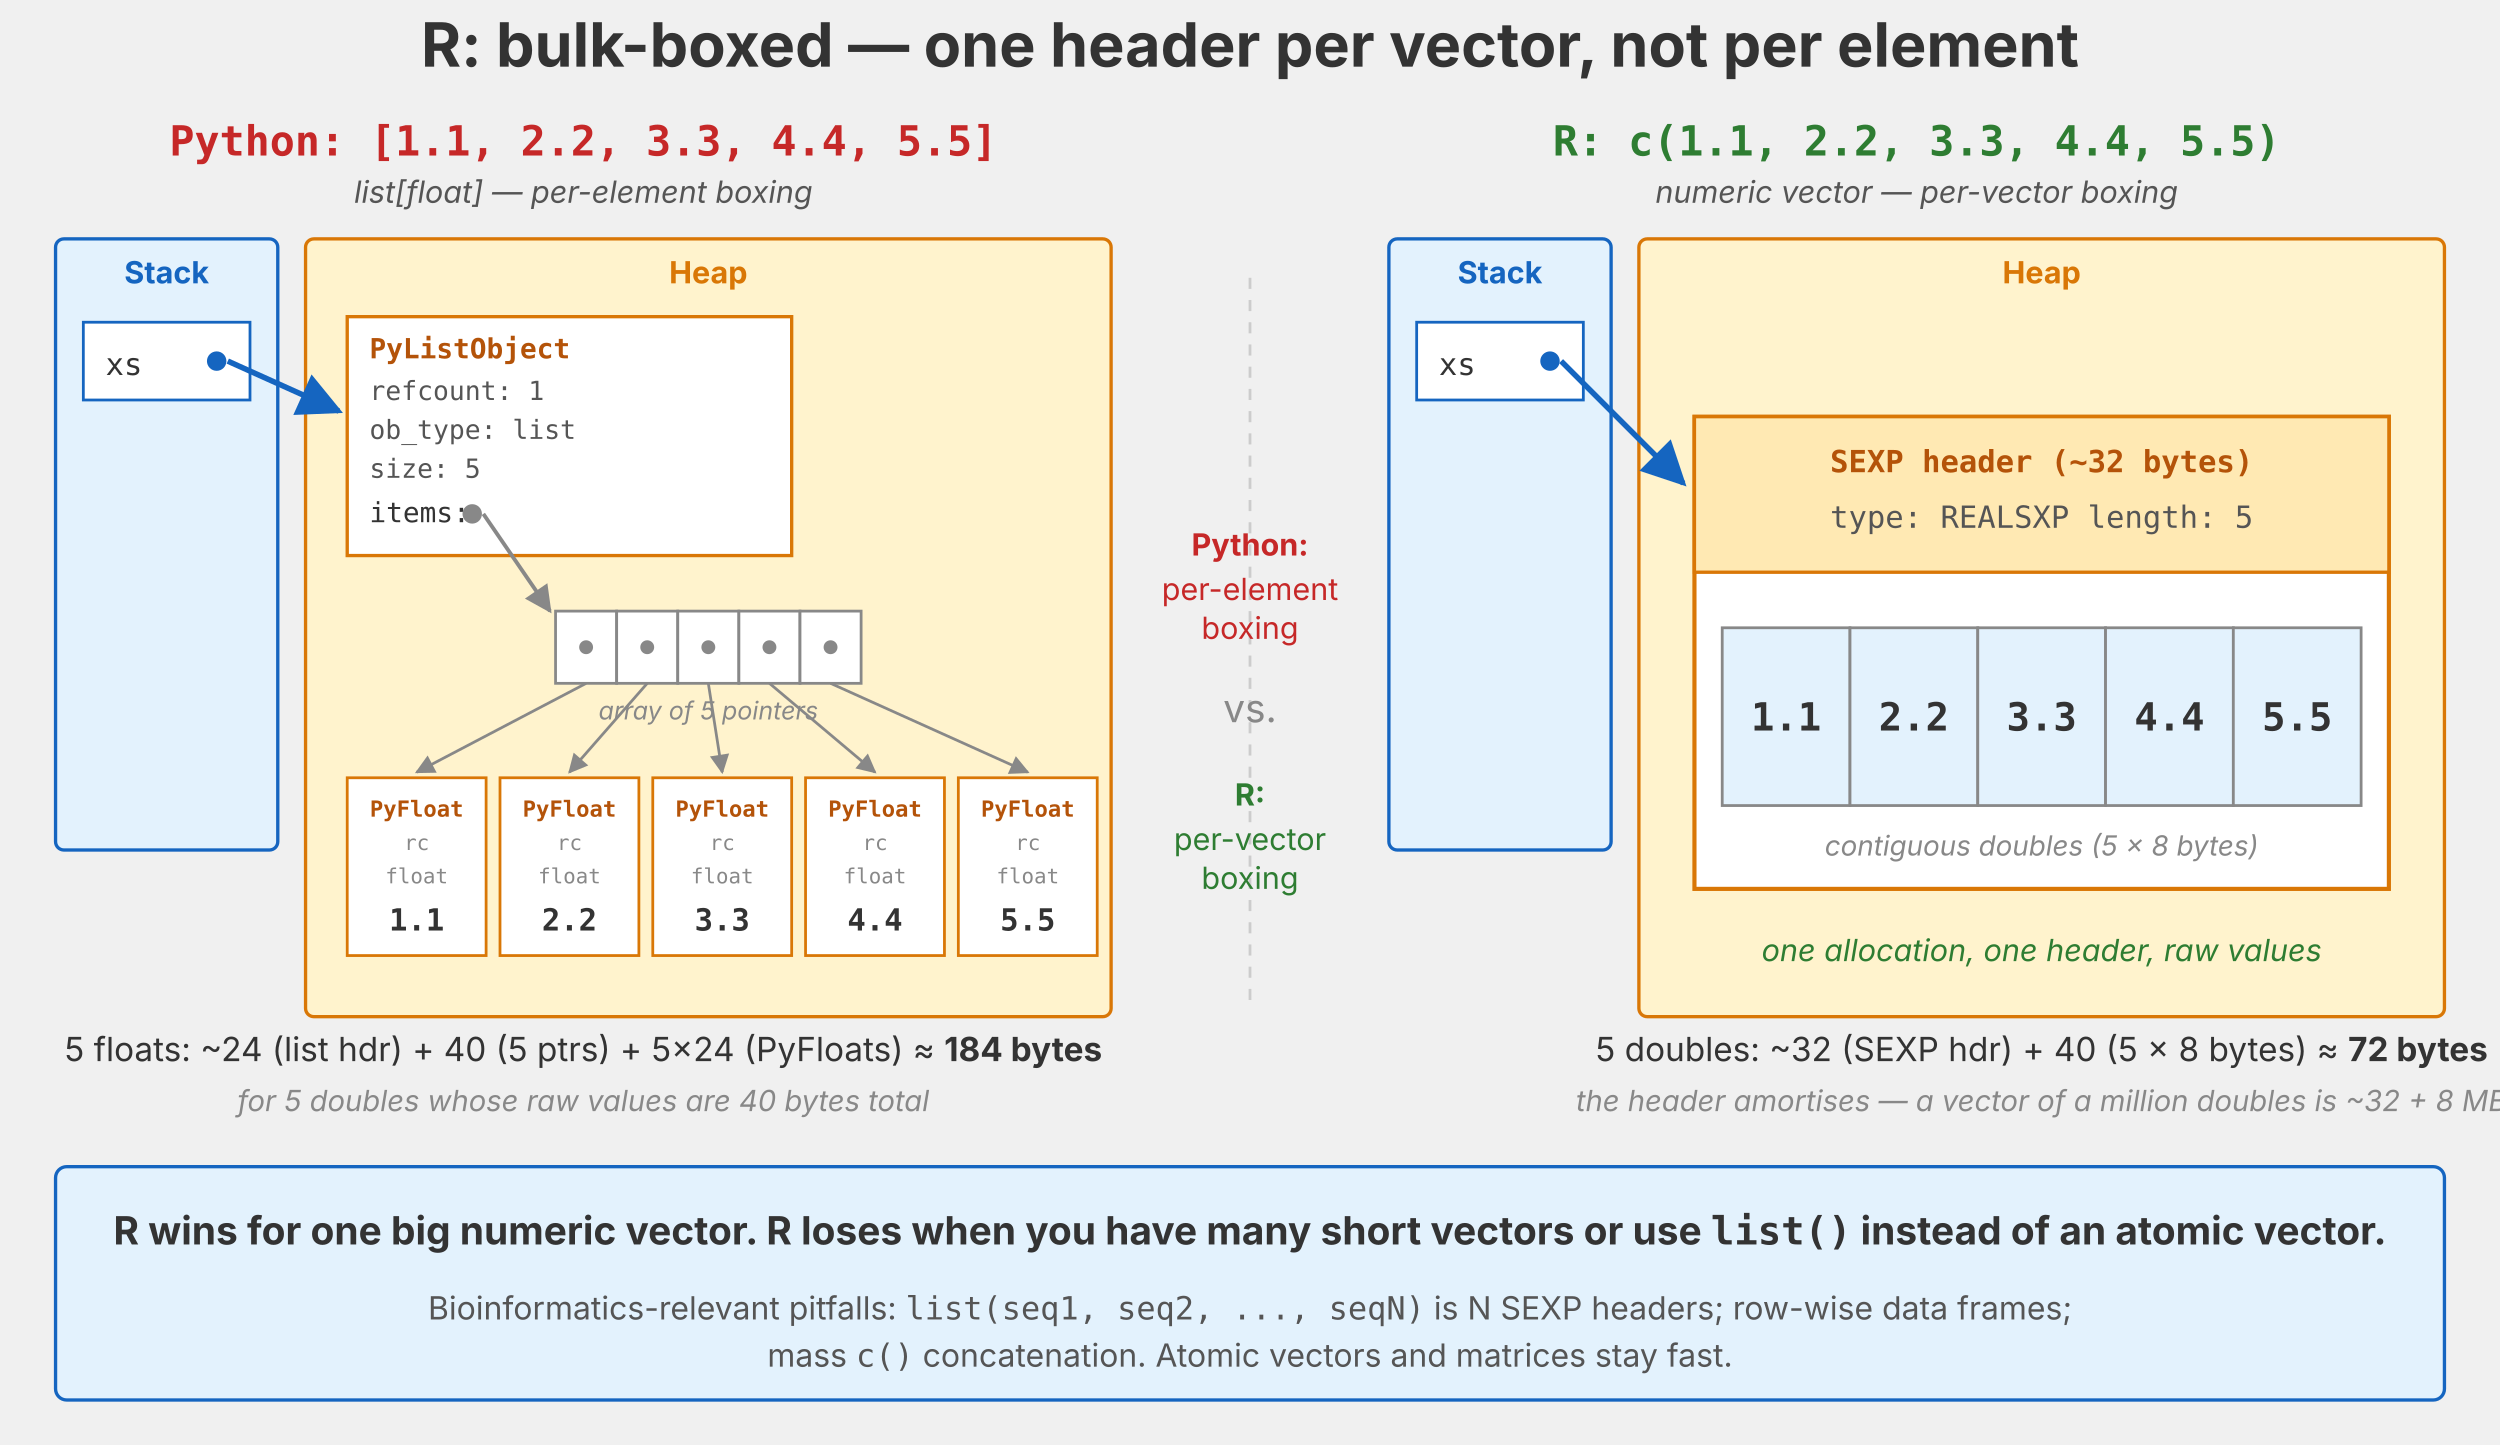
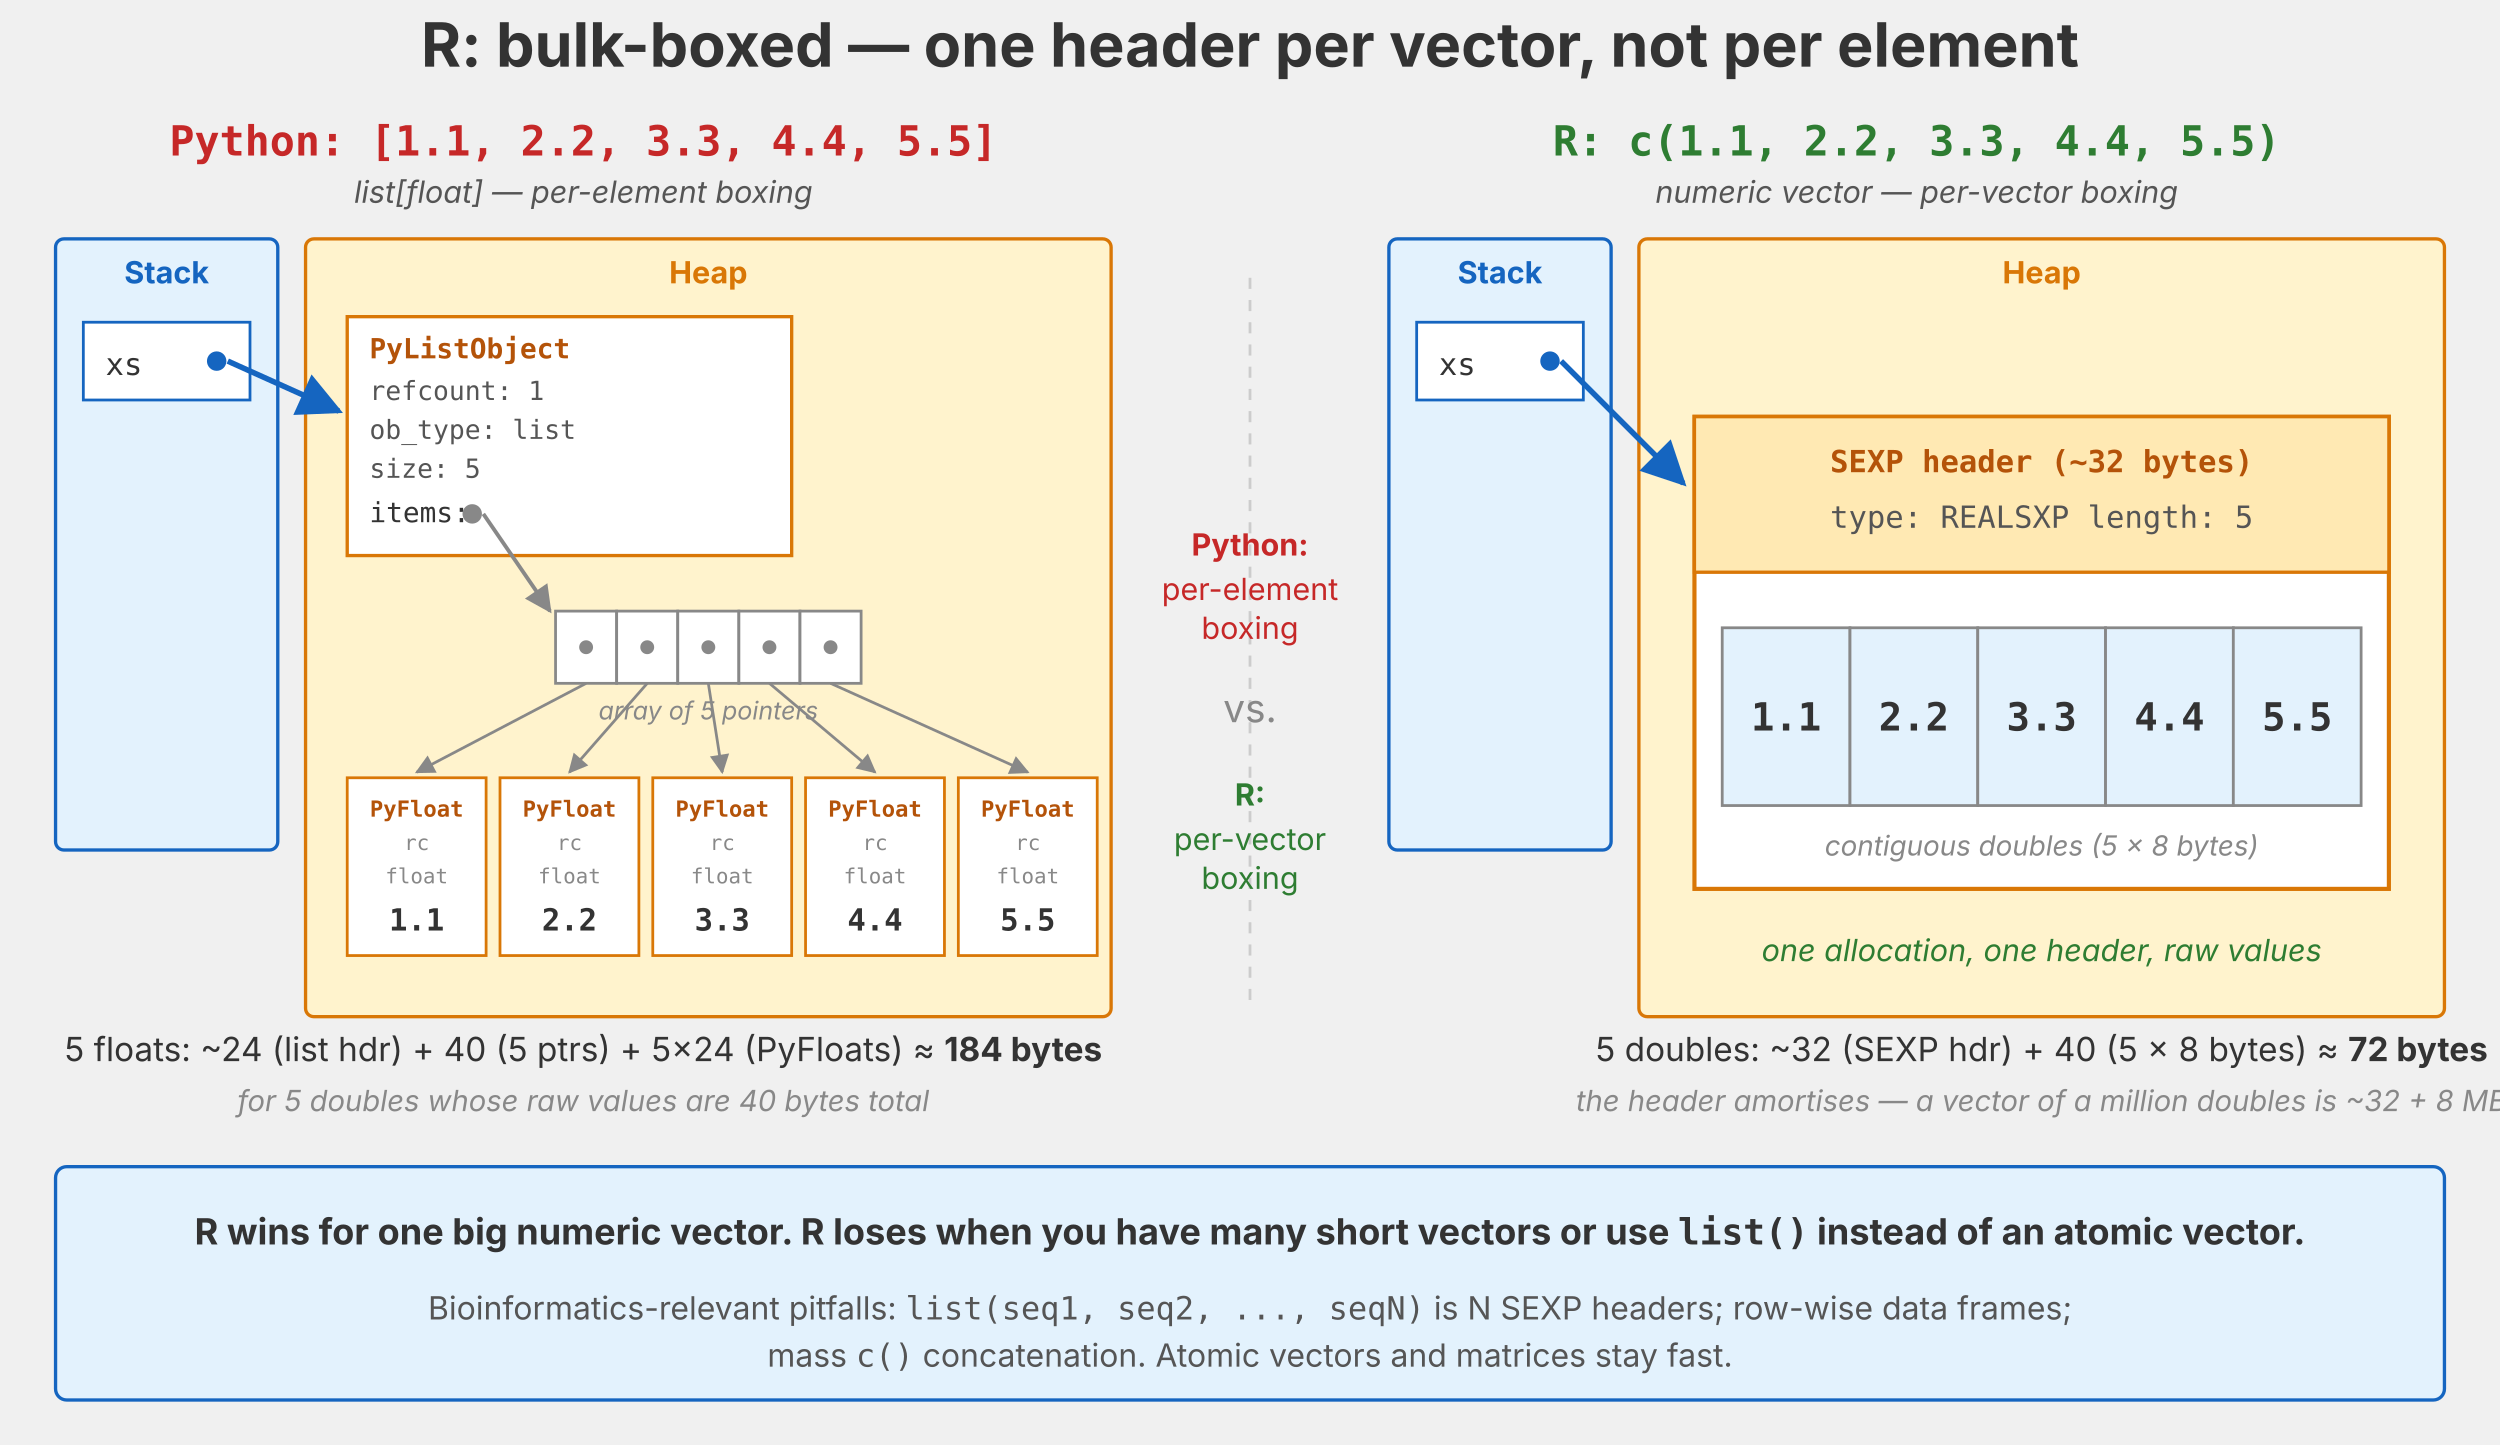
<svg xmlns="http://www.w3.org/2000/svg" viewBox="0 0 900 520" font-family="system-ui, -apple-system, sans-serif">
  <defs>
    <marker id="rv-arrow" viewBox="0 0 10 10" refX="9" refY="5" markerWidth="8" markerHeight="8" orient="auto-start-reverse">
      <path d="M 0 0 L 10 5 L 0 10 z" fill="#1565c0" />
    </marker>
    <marker id="rv-arrow-sm" viewBox="0 0 10 10" refX="9" refY="5" markerWidth="7" markerHeight="7" orient="auto-start-reverse">
      <path d="M 0 0 L 10 5 L 0 10 z" fill="#888" />
    </marker>
  </defs>
  <text x="450" y="24" text-anchor="middle" font-size="22" font-weight="700" fill="#333">
    R: bulk-boxed — one header per vector, not per element
  </text>
  <text x="210" y="56" text-anchor="middle" font-size="15" font-weight="700" font-family="ui-monospace, monospace" fill="#c62828">
    Python: [1.1, 2.2, 3.3, 4.4, 5.5]
  </text>
  <text x="210" y="73" text-anchor="middle" font-size="11" fill="#555" font-style="italic">
    list[float] — per-element boxing
  </text>
  <text x="690" y="56" text-anchor="middle" font-size="15" font-weight="700" font-family="ui-monospace, monospace" fill="#2e7d32">
    R: c(1.1, 2.2, 3.3, 4.4, 5.5)
  </text>
  <text x="690" y="73" text-anchor="middle" font-size="11" fill="#555" font-style="italic">
    numeric vector — per-vector boxing
  </text>
  <rect x="20" y="86" width="80" height="220" fill="#e3f2fd" stroke="#1565c0" stroke-width="1.2" rx="3" />
  <text x="60" y="102" text-anchor="middle" font-size="11" font-weight="700" fill="#1565c0">
    Stack
  </text>
  <rect x="30" y="116" width="60" height="28" fill="white" stroke="#1565c0" stroke-width="1" />
  <text x="38" y="135" font-size="11" font-family="ui-monospace, monospace" fill="#333">
    xs
  </text>
  <circle cx="78" cy="130" r="3.5" fill="#1565c0" />
  <rect x="110" y="86" width="290" height="280" fill="#fff3cd" stroke="#d97706" stroke-width="1.2" rx="3" />
  <text x="255" y="102" text-anchor="middle" font-size="11" font-weight="700" fill="#d97706">
    Heap
  </text>
  <rect x="125" y="114" width="160" height="86" fill="white" stroke="#d97706" stroke-width="1.2" />
  <text x="133" y="129" font-size="10" font-weight="700" font-family="ui-monospace, monospace" fill="#b45309">PyListObject</text>
  <text x="133" y="144" font-size="9.5" font-family="ui-monospace, monospace" fill="#555">refcount: 1</text>
  <text x="133" y="158" font-size="9.5" font-family="ui-monospace, monospace" fill="#555">ob_type: list</text>
  <text x="133" y="172" font-size="9.5" font-family="ui-monospace, monospace" fill="#555">size: 5</text>
  <text x="133" y="188" font-size="10" font-family="ui-monospace, monospace" fill="#333">items:</text>
  <circle cx="170" cy="185" r="3.5" fill="#888" />
  <line x1="174" y1="185" x2="198" y2="220" stroke="#888" stroke-width="1.4" marker-end="url(#rv-arrow-sm)" />
  <g stroke="#888" stroke-width="1">
    <rect x="200" y="220" width="22" height="26" fill="white" />
    <rect x="222" y="220" width="22" height="26" fill="white" />
    <rect x="244" y="220" width="22" height="26" fill="white" />
    <rect x="266" y="220" width="22" height="26" fill="white" />
    <rect x="288" y="220" width="22" height="26" fill="white" />
  </g>
  <circle cx="211" cy="233" r="2.5" fill="#888" />
  <circle cx="233" cy="233" r="2.5" fill="#888" />
  <circle cx="255" cy="233" r="2.5" fill="#888" />
  <circle cx="277" cy="233" r="2.5" fill="#888" />
  <circle cx="299" cy="233" r="2.5" fill="#888" />
  <text x="255" y="259" text-anchor="middle" font-size="9" fill="#888" font-style="italic">
    array of 5 pointers
  </text>
  <g>
    <rect x="125" y="280" width="50" height="64" fill="white" stroke="#d97706" stroke-width="1" />
    <text x="150" y="294" text-anchor="middle" font-size="8" font-weight="700" font-family="ui-monospace, monospace" fill="#b45309">PyFloat</text>
    <text x="150" y="306" text-anchor="middle" font-size="7.5" font-family="ui-monospace, monospace" fill="#888">rc</text>
    <text x="150" y="318" text-anchor="middle" font-size="7.5" font-family="ui-monospace, monospace" fill="#888">float</text>
    <text x="150" y="335" text-anchor="middle" font-size="11" font-weight="700" font-family="ui-monospace, monospace" fill="#333">1.1</text>
    <rect x="180" y="280" width="50" height="64" fill="white" stroke="#d97706" stroke-width="1" />
    <text x="205" y="294" text-anchor="middle" font-size="8" font-weight="700" font-family="ui-monospace, monospace" fill="#b45309">PyFloat</text>
    <text x="205" y="306" text-anchor="middle" font-size="7.5" font-family="ui-monospace, monospace" fill="#888">rc</text>
    <text x="205" y="318" text-anchor="middle" font-size="7.5" font-family="ui-monospace, monospace" fill="#888">float</text>
    <text x="205" y="335" text-anchor="middle" font-size="11" font-weight="700" font-family="ui-monospace, monospace" fill="#333">2.2</text>
    <rect x="235" y="280" width="50" height="64" fill="white" stroke="#d97706" stroke-width="1" />
    <text x="260" y="294" text-anchor="middle" font-size="8" font-weight="700" font-family="ui-monospace, monospace" fill="#b45309">PyFloat</text>
    <text x="260" y="306" text-anchor="middle" font-size="7.5" font-family="ui-monospace, monospace" fill="#888">rc</text>
    <text x="260" y="318" text-anchor="middle" font-size="7.5" font-family="ui-monospace, monospace" fill="#888">float</text>
    <text x="260" y="335" text-anchor="middle" font-size="11" font-weight="700" font-family="ui-monospace, monospace" fill="#333">3.3</text>
    <rect x="290" y="280" width="50" height="64" fill="white" stroke="#d97706" stroke-width="1" />
    <text x="315" y="294" text-anchor="middle" font-size="8" font-weight="700" font-family="ui-monospace, monospace" fill="#b45309">PyFloat</text>
    <text x="315" y="306" text-anchor="middle" font-size="7.5" font-family="ui-monospace, monospace" fill="#888">rc</text>
    <text x="315" y="318" text-anchor="middle" font-size="7.5" font-family="ui-monospace, monospace" fill="#888">float</text>
    <text x="315" y="335" text-anchor="middle" font-size="11" font-weight="700" font-family="ui-monospace, monospace" fill="#333">4.4</text>
    <rect x="345" y="280" width="50" height="64" fill="white" stroke="#d97706" stroke-width="1" />
    <text x="370" y="294" text-anchor="middle" font-size="8" font-weight="700" font-family="ui-monospace, monospace" fill="#b45309">PyFloat</text>
    <text x="370" y="306" text-anchor="middle" font-size="7.5" font-family="ui-monospace, monospace" fill="#888">rc</text>
    <text x="370" y="318" text-anchor="middle" font-size="7.5" font-family="ui-monospace, monospace" fill="#888">float</text>
    <text x="370" y="335" text-anchor="middle" font-size="11" font-weight="700" font-family="ui-monospace, monospace" fill="#333">5.5</text>
  </g>
  <line x1="211" y1="246" x2="150" y2="278" stroke="#888" stroke-width="1" marker-end="url(#rv-arrow-sm)" />
  <line x1="233" y1="246" x2="205" y2="278" stroke="#888" stroke-width="1" marker-end="url(#rv-arrow-sm)" />
  <line x1="255" y1="246" x2="260" y2="278" stroke="#888" stroke-width="1" marker-end="url(#rv-arrow-sm)" />
  <line x1="277" y1="246" x2="315" y2="278" stroke="#888" stroke-width="1" marker-end="url(#rv-arrow-sm)" />
  <line x1="299" y1="246" x2="370" y2="278" stroke="#888" stroke-width="1" marker-end="url(#rv-arrow-sm)" />
  <line x1="82" y1="130" x2="122" y2="148" stroke="#1565c0" stroke-width="2" marker-end="url(#rv-arrow)" />
  <text x="210" y="382" text-anchor="middle" font-size="12" fill="#333">
    5 floats: ~24 (list hdr) + 40 (5 ptrs) + 5×24 (PyFloats) ≈ <tspan font-weight="700">184 bytes</tspan>
  </text>
  <text x="210" y="400" text-anchor="middle" font-size="10.5" fill="#888" font-style="italic">
    for 5 doubles whose raw values are 40 bytes total
  </text>
  <line x1="450" y1="100" x2="450" y2="360" stroke="#ccc" stroke-width="1" stroke-dasharray="4,4" />
  <text x="450" y="200" text-anchor="middle" font-size="11" font-weight="700" fill="#c62828">
    Python:
  </text>
  <text x="450" y="216" text-anchor="middle" font-size="11" fill="#c62828">
    per-element
  </text>
  <text x="450" y="230" text-anchor="middle" font-size="11" fill="#c62828">
    boxing
  </text>
  <text x="450" y="260" text-anchor="middle" font-size="14" fill="#888">vs.</text>
  <text x="450" y="290" text-anchor="middle" font-size="11" font-weight="700" fill="#2e7d32">
    R:
  </text>
  <text x="450" y="306" text-anchor="middle" font-size="11" fill="#2e7d32">
    per-vector
  </text>
  <text x="450" y="320" text-anchor="middle" font-size="11" fill="#2e7d32">
    boxing
  </text>
  <rect x="500" y="86" width="80" height="220" fill="#e3f2fd" stroke="#1565c0" stroke-width="1.2" rx="3" />
  <text x="540" y="102" text-anchor="middle" font-size="11" font-weight="700" fill="#1565c0">
    Stack
  </text>
  <rect x="510" y="116" width="60" height="28" fill="white" stroke="#1565c0" stroke-width="1" />
  <text x="518" y="135" font-size="11" font-family="ui-monospace, monospace" fill="#333">
    xs
  </text>
  <circle cx="558" cy="130" r="3.5" fill="#1565c0" />
  <rect x="590" y="86" width="290" height="280" fill="#fff3cd" stroke="#d97706" stroke-width="1.2" rx="3" />
  <text x="735" y="102" text-anchor="middle" font-size="11" font-weight="700" fill="#d97706">
    Heap
  </text>
  <rect x="610" y="150" width="250" height="170" fill="white" stroke="#d97706" stroke-width="1.5" />
  <rect x="610" y="150" width="250" height="56" fill="#ffe9b3" stroke="#d97706" stroke-width="1.2" />
  <text x="735" y="170" text-anchor="middle" font-size="11" font-weight="700" font-family="ui-monospace, monospace" fill="#b45309">
    SEXP header (~32 bytes)
  </text>
  <text x="735" y="190" text-anchor="middle" font-size="11" font-family="ui-monospace, monospace" fill="#555">
    type: REALSXP   length: 5
  </text>
  <g stroke="#888" stroke-width="1">
    <rect x="620" y="226" width="46" height="64" fill="#e3f2fd" />
    <rect x="666" y="226" width="46" height="64" fill="#e3f2fd" />
    <rect x="712" y="226" width="46" height="64" fill="#e3f2fd" />
    <rect x="758" y="226" width="46" height="64" fill="#e3f2fd" />
    <rect x="804" y="226" width="46" height="64" fill="#e3f2fd" />
  </g>
  <text x="643" y="263" text-anchor="middle" font-size="14" font-weight="700" font-family="ui-monospace, monospace" fill="#333">1.1</text>
  <text x="689" y="263" text-anchor="middle" font-size="14" font-weight="700" font-family="ui-monospace, monospace" fill="#333">2.2</text>
  <text x="735" y="263" text-anchor="middle" font-size="14" font-weight="700" font-family="ui-monospace, monospace" fill="#333">3.3</text>
  <text x="781" y="263" text-anchor="middle" font-size="14" font-weight="700" font-family="ui-monospace, monospace" fill="#333">4.4</text>
  <text x="827" y="263" text-anchor="middle" font-size="14" font-weight="700" font-family="ui-monospace, monospace" fill="#333">5.5</text>
  <text x="735" y="308" text-anchor="middle" font-size="10" fill="#888" font-style="italic">
    contiguous doubles (5 × 8 bytes)
  </text>
  <line x1="562" y1="130" x2="606" y2="174" stroke="#1565c0" stroke-width="2" marker-end="url(#rv-arrow)" />
  <text x="735" y="346" text-anchor="middle" font-size="11" fill="#2e7d32" font-style="italic">
    one allocation, one header, raw values
  </text>
  <text x="735" y="382" text-anchor="middle" font-size="12" fill="#333">
    5 doubles: ~32 (SEXP hdr) + 40 (5 × 8 bytes) ≈ <tspan font-weight="700">72 bytes</tspan>
  </text>
  <text x="735" y="400" text-anchor="middle" font-size="10.5" fill="#888" font-style="italic">
    the header amortises — a vector of a million doubles is ~32 + 8 MB
  </text>
  <rect x="20" y="420" width="860" height="84" fill="#e3f2fd" stroke="#1565c0" stroke-width="1.2" rx="4" />
-   <text x="450" y="448" text-anchor="middle" font-size="14" font-weight="700" fill="#333">
+   <text x="450" y="448" text-anchor="middle" font-size="13" font-weight="700" fill="#333">
    R wins for one big numeric vector. R loses when you have many short vectors or use <tspan font-family="ui-monospace, monospace">list()</tspan> instead of an atomic vector.
  </text>
  <text x="450" y="475" text-anchor="middle" font-size="11.5" fill="#555">
    Bioinformatics-relevant pitfalls: <tspan font-family="ui-monospace, monospace">list(seq1, seq2, ..., seqN)</tspan> is N SEXP headers; row-wise data frames;
  </text>
  <text x="450" y="492" text-anchor="middle" font-size="11.5" fill="#555">
    mass <tspan font-family="ui-monospace, monospace">c()</tspan> concatenation. Atomic vectors and matrices stay fast.
  </text>
</svg>
